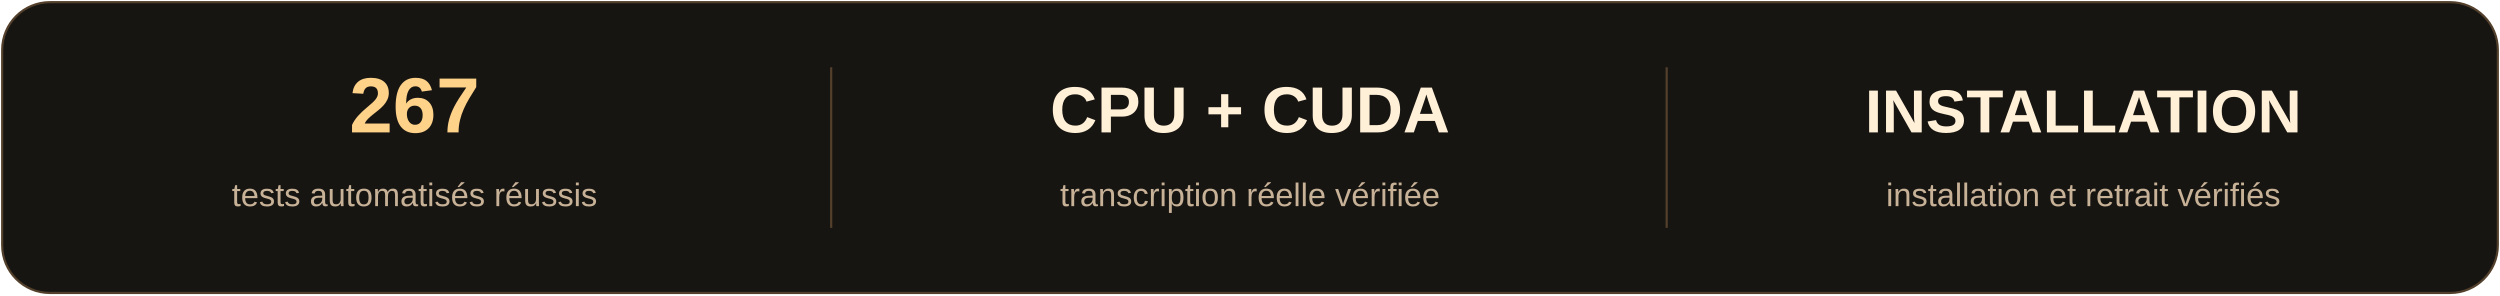
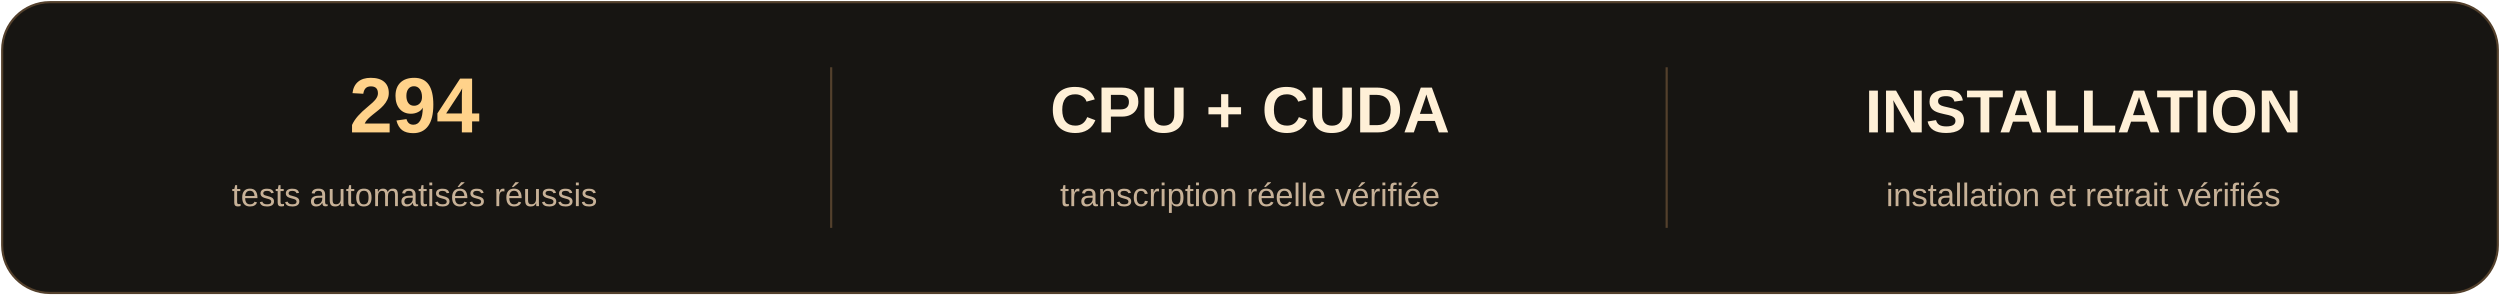
- <svg xmlns="http://www.w3.org/2000/svg" role="img" width="1152" height="136" viewBox="0 0 1152 136" aria-label="Version 1.1.0 : 267 tests réussis, transcription réelle CPU et CUDA, installation et désinstallation vérifiées">
+ <svg xmlns="http://www.w3.org/2000/svg" role="img" width="1152" height="136" viewBox="0 0 1152 136" aria-label="Version 1.2.0 : 294 tests réussis, transcription réelle CPU et CUDA, installation et désinstallation vérifiées">
  <rect x="1" y="1" width="1150" height="134" rx="22" fill="#171512" stroke="#53402c" />
  <g font-family="Segoe UI,Arial,sans-serif" text-anchor="middle">
-     <text x="191" y="61" fill="#ffd28a" font-size="36" font-weight="700">267</text>
+     <text x="191" y="61" fill="#ffd28a" font-size="36" font-weight="700">294</text>
    <text x="191" y="95" fill="#c7b197" font-size="15">tests automatisés réussis</text>
    <text x="576" y="61" fill="#fff0d7" font-size="30" font-weight="600">CPU + CUDA</text>
    <text x="576" y="95" fill="#c7b197" font-size="15">transcription réelle vérifiée</text>
    <text x="960" y="61" fill="#fff0d7" font-size="28" font-weight="600">INSTALLATION</text>
    <text x="960" y="95" fill="#c7b197" font-size="15">installation et retrait vérifiés</text>
  </g>
  <g stroke="#53402c">
    <path d="M383 31v74M768 31v74" />
  </g>
</svg>
